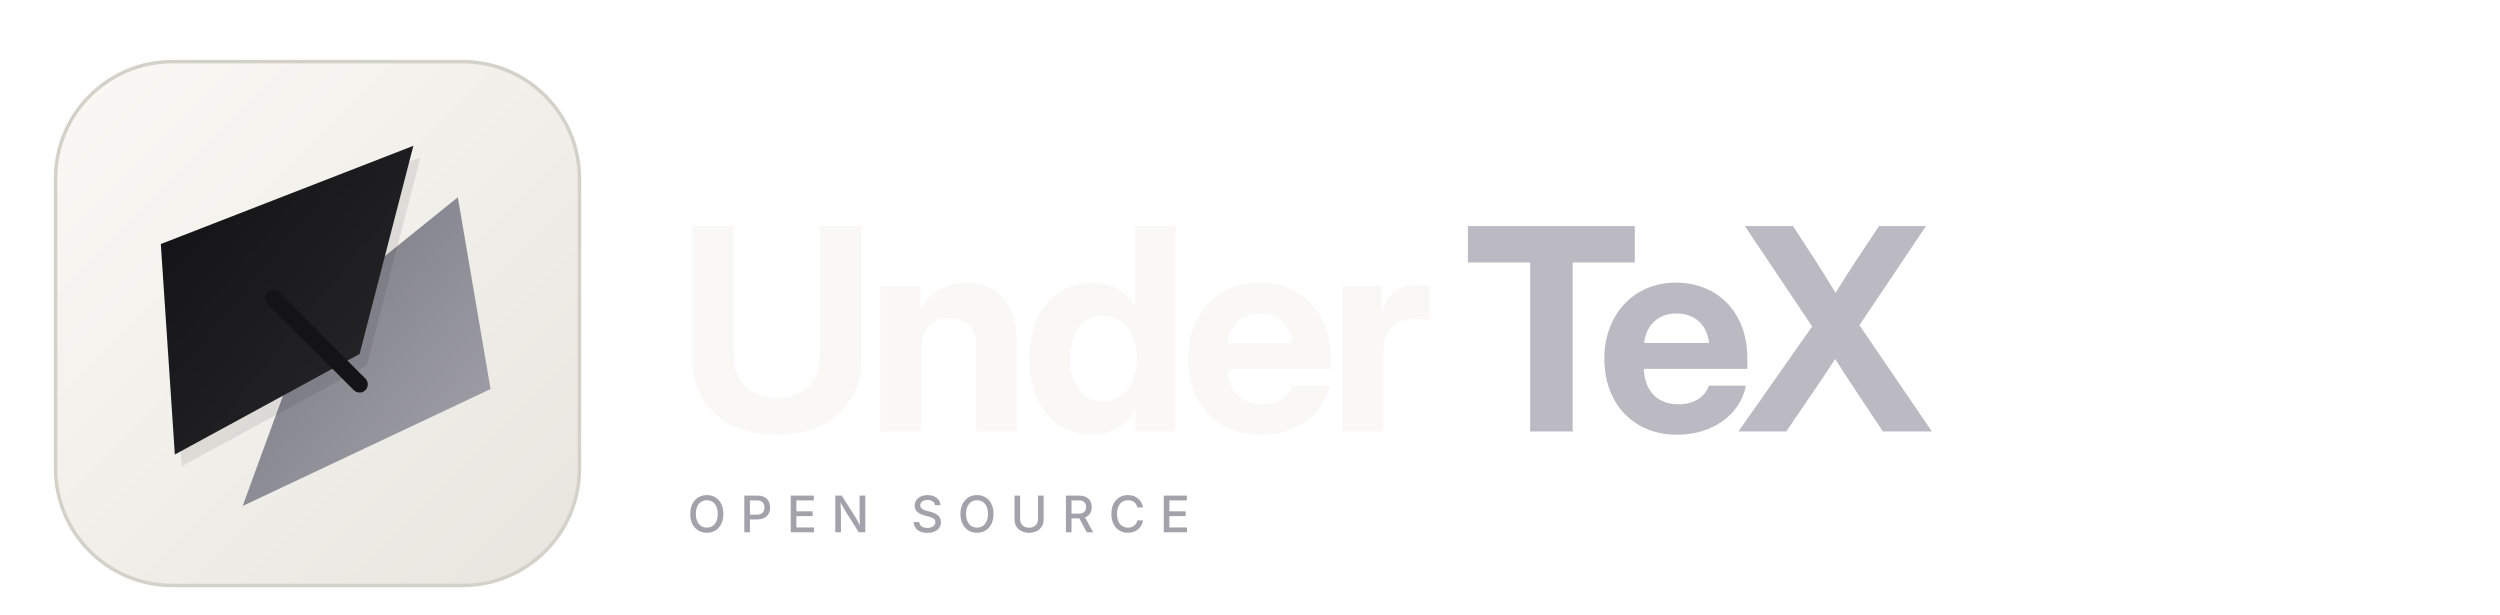
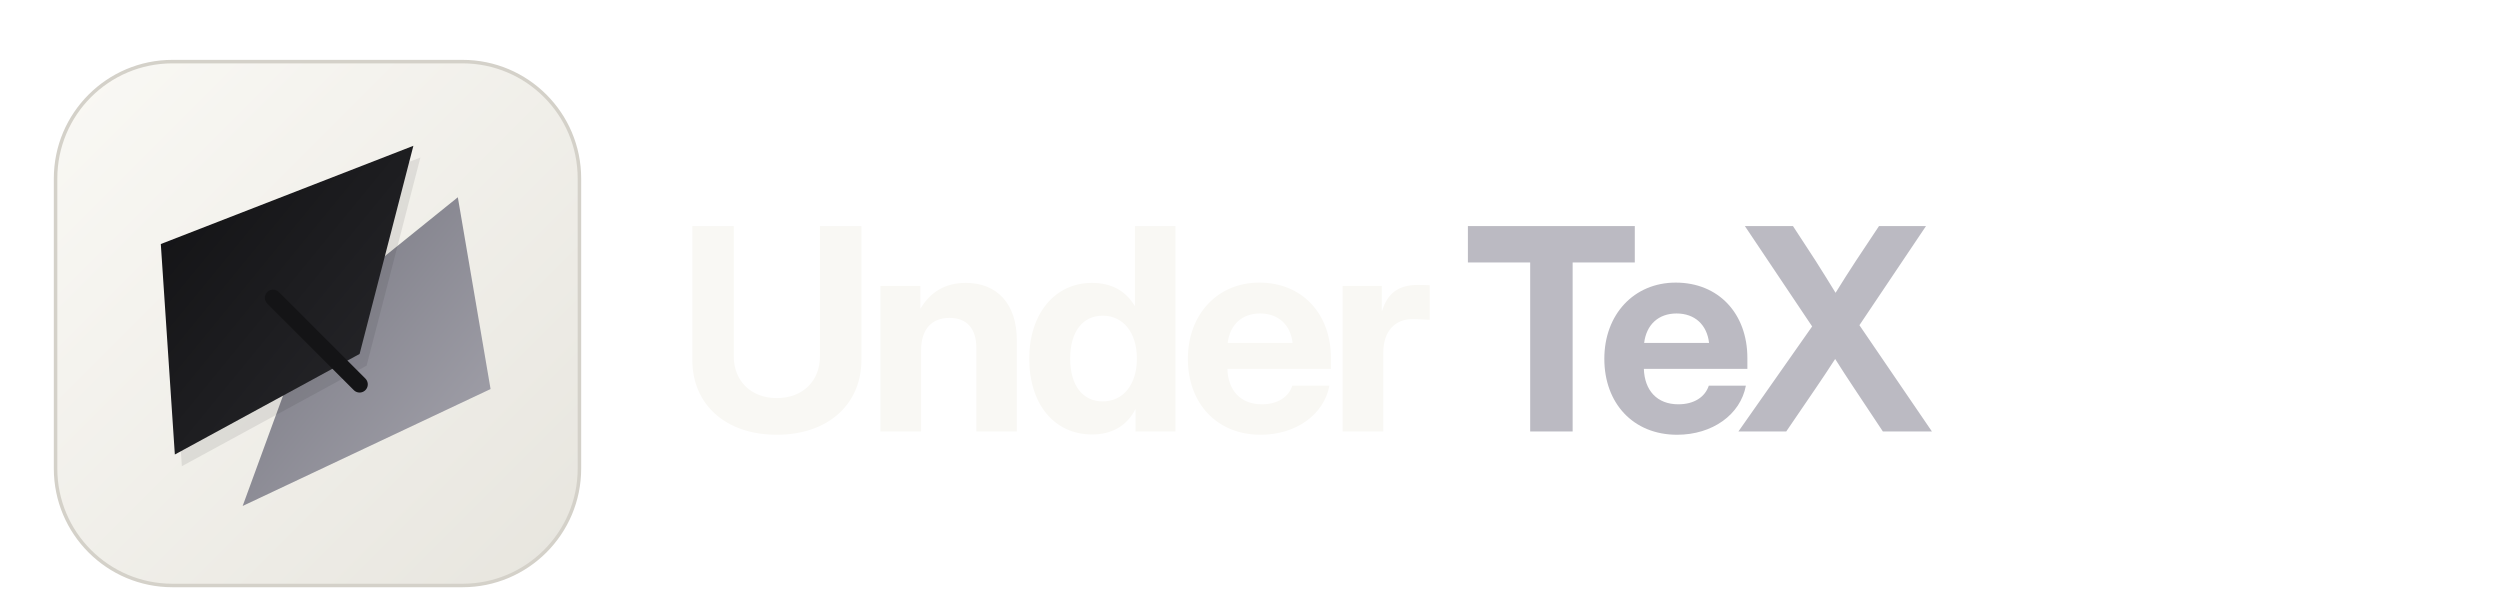
<svg xmlns="http://www.w3.org/2000/svg" width="1240" height="305" viewBox="0 0 1240 305">
  <g transform="translate(9 12) scale(.58)">
    <defs>
      <linearGradient id="paper" x1="0" y1="0" x2="1" y2="1">
        <stop offset="0" stop-color="#FAF9F5" />
        <stop offset="1" stop-color="#E7E5DE" />
      </linearGradient>
      <linearGradient id="front" x1="0" y1="0" x2="1" y2="1">
        <stop offset="0" stop-color="#111113" />
        <stop offset="1" stop-color="#29292D" />
      </linearGradient>
      <linearGradient id="back" x1="0" y1="0" x2="1" y2="1">
        <stop offset="0" stop-color="#74747E" />
        <stop offset="1" stop-color="#A6A5AE" />
      </linearGradient>
    </defs>
    <rect x="32" y="32" width="448" height="448" rx="100" fill="url(#paper)" stroke="#D4D1C9" stroke-width="3" />
    <polygon points="376,148 404,312 192,412 252,248" fill="url(#back)" />
    <polygon points="344,114 128,198 140,378 298,292" fill="#000" opacity="0.085" />
    <polygon points="338,104 122,188 134,368 292,282" fill="url(#front)" />
    <path d="M218 234 L292 308" stroke="#141416" stroke-width="14" stroke-linecap="round" />
  </g>
  <text x="336" y="214" font-family="Inter Display,Inter,Arial,sans-serif" font-weight="750" font-size="140" letter-spacing="-5" fill="#F9F8F4">Under</text>
  <text x="725" y="214" font-family="Inter Display,Inter,Arial,sans-serif" font-weight="750" font-size="140" letter-spacing="-5" fill="#BBBAC2">TeX</text>
-   <text x="341" y="264" font-family="Inter,Arial,sans-serif" font-size="25" letter-spacing="7" font-weight="550" fill="#A3A2AB">OPEN SOURCE</text>
</svg>
